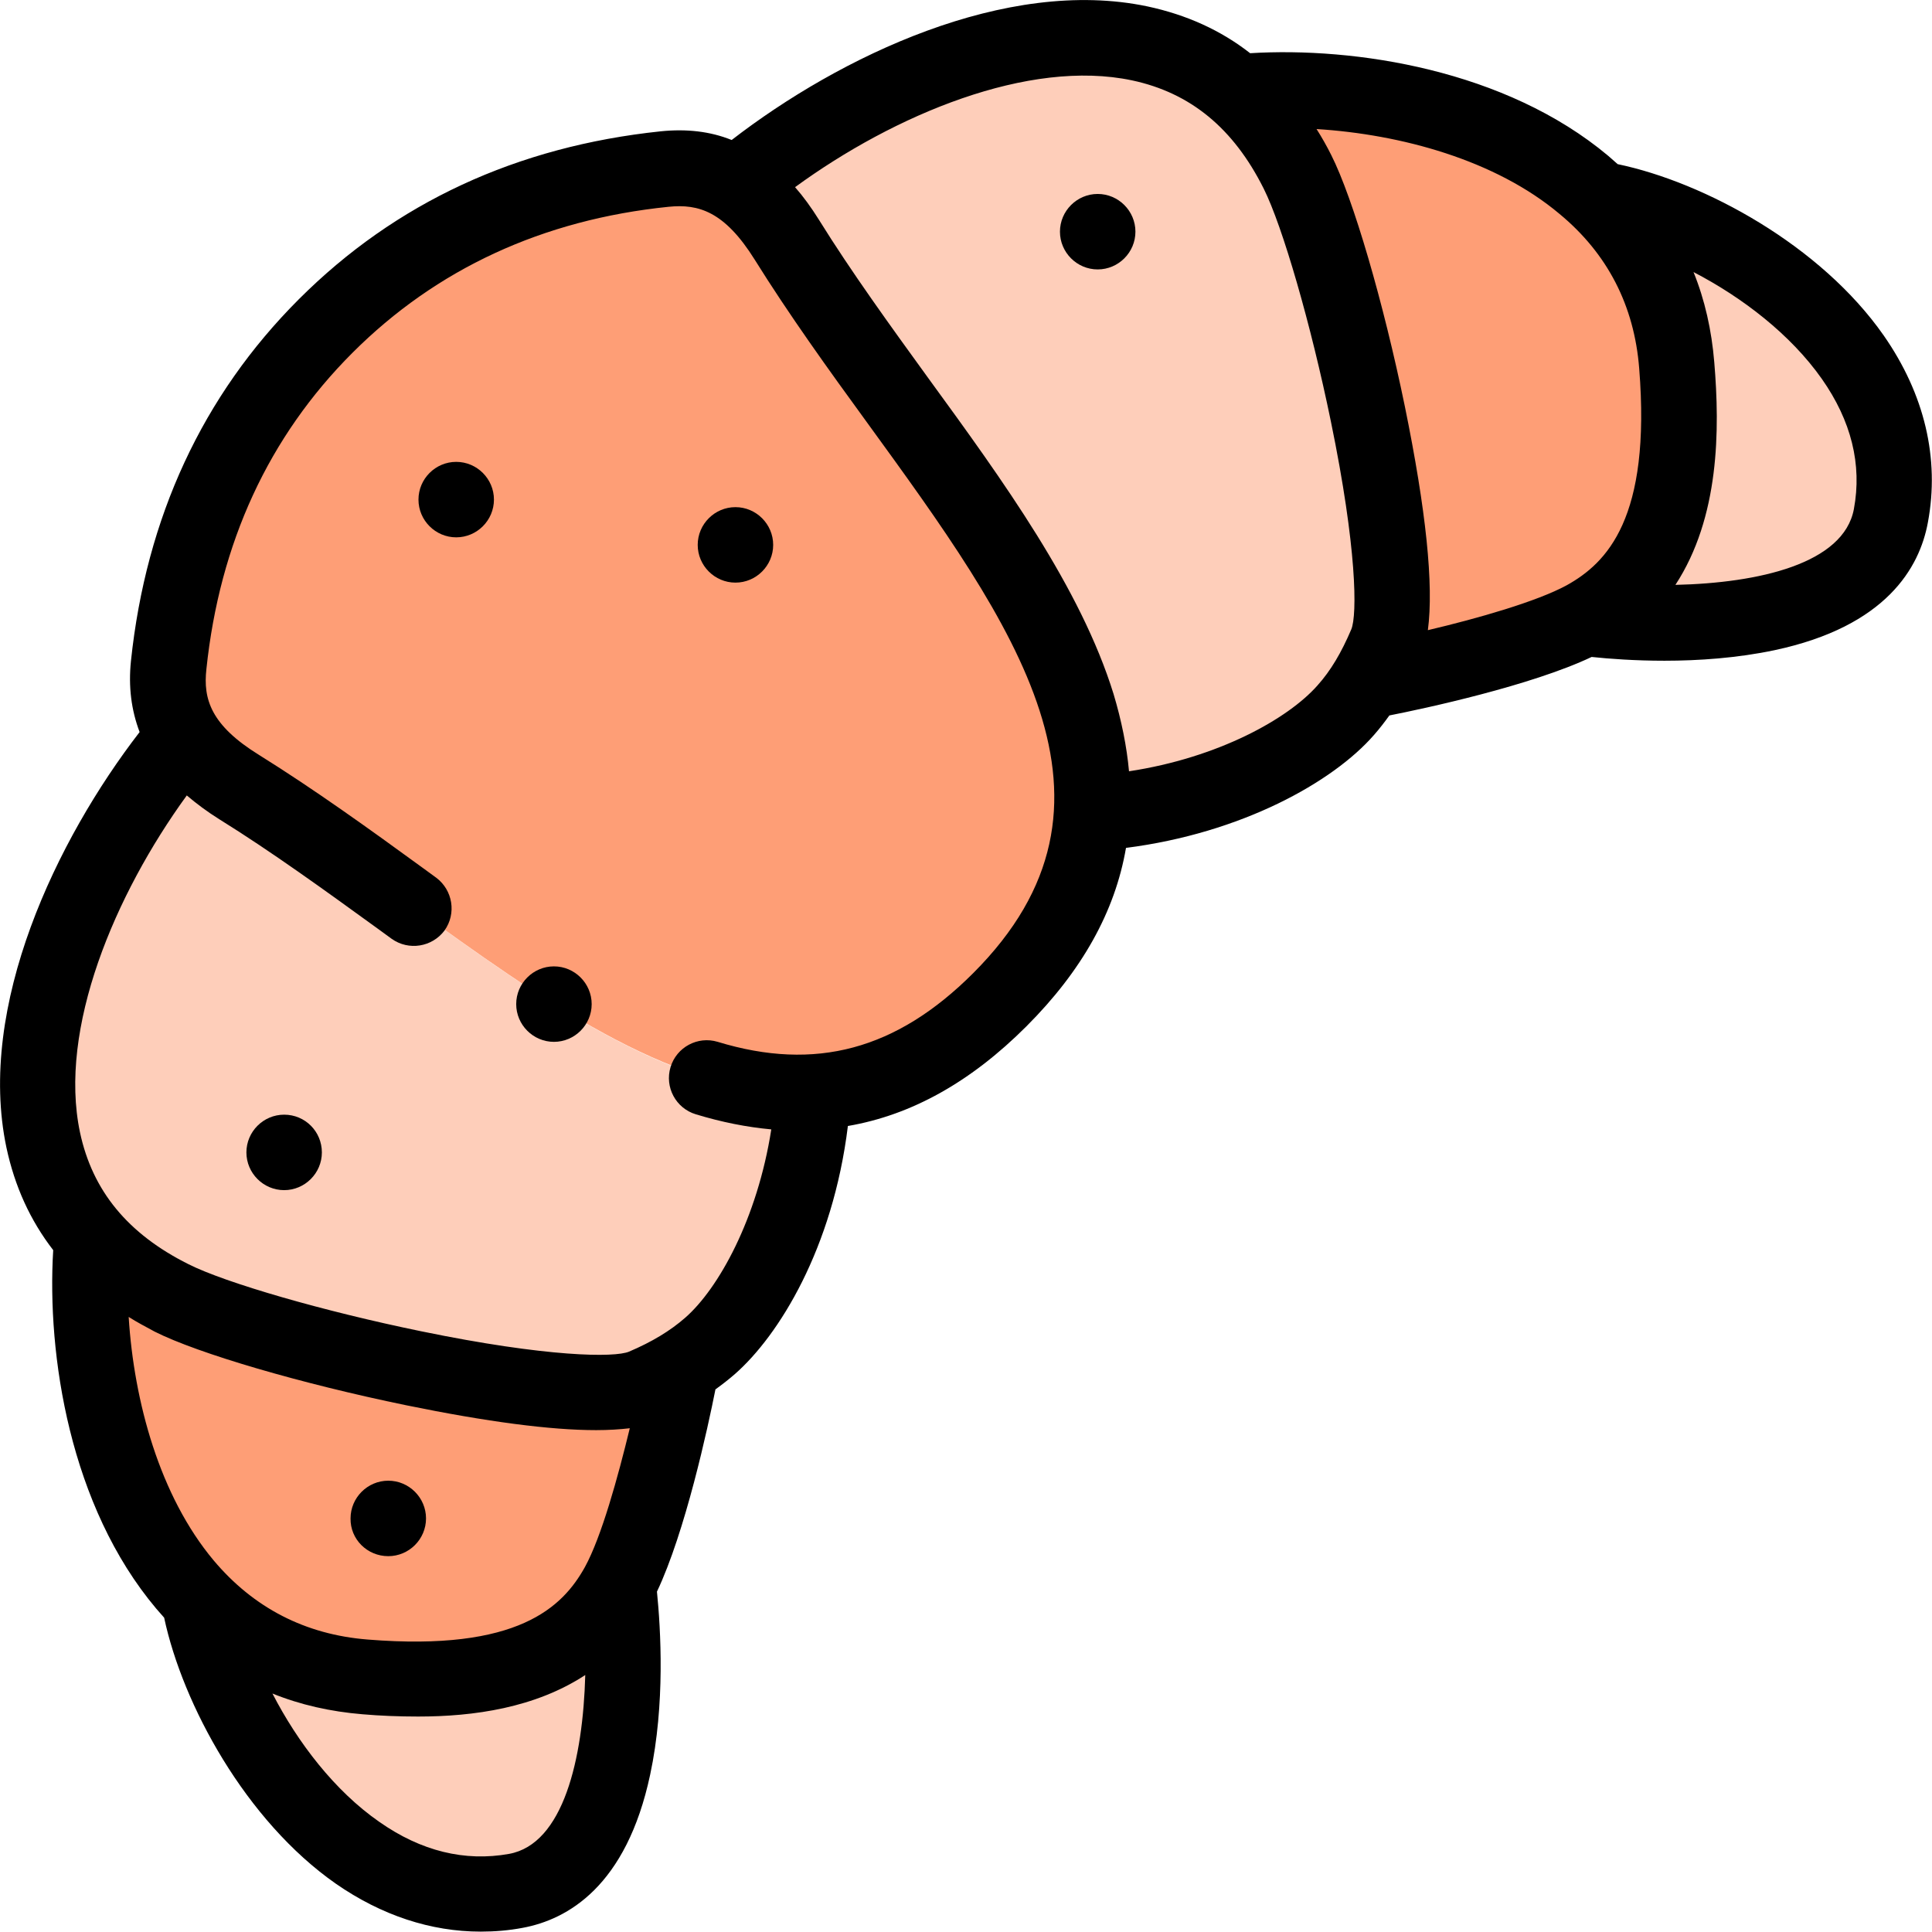
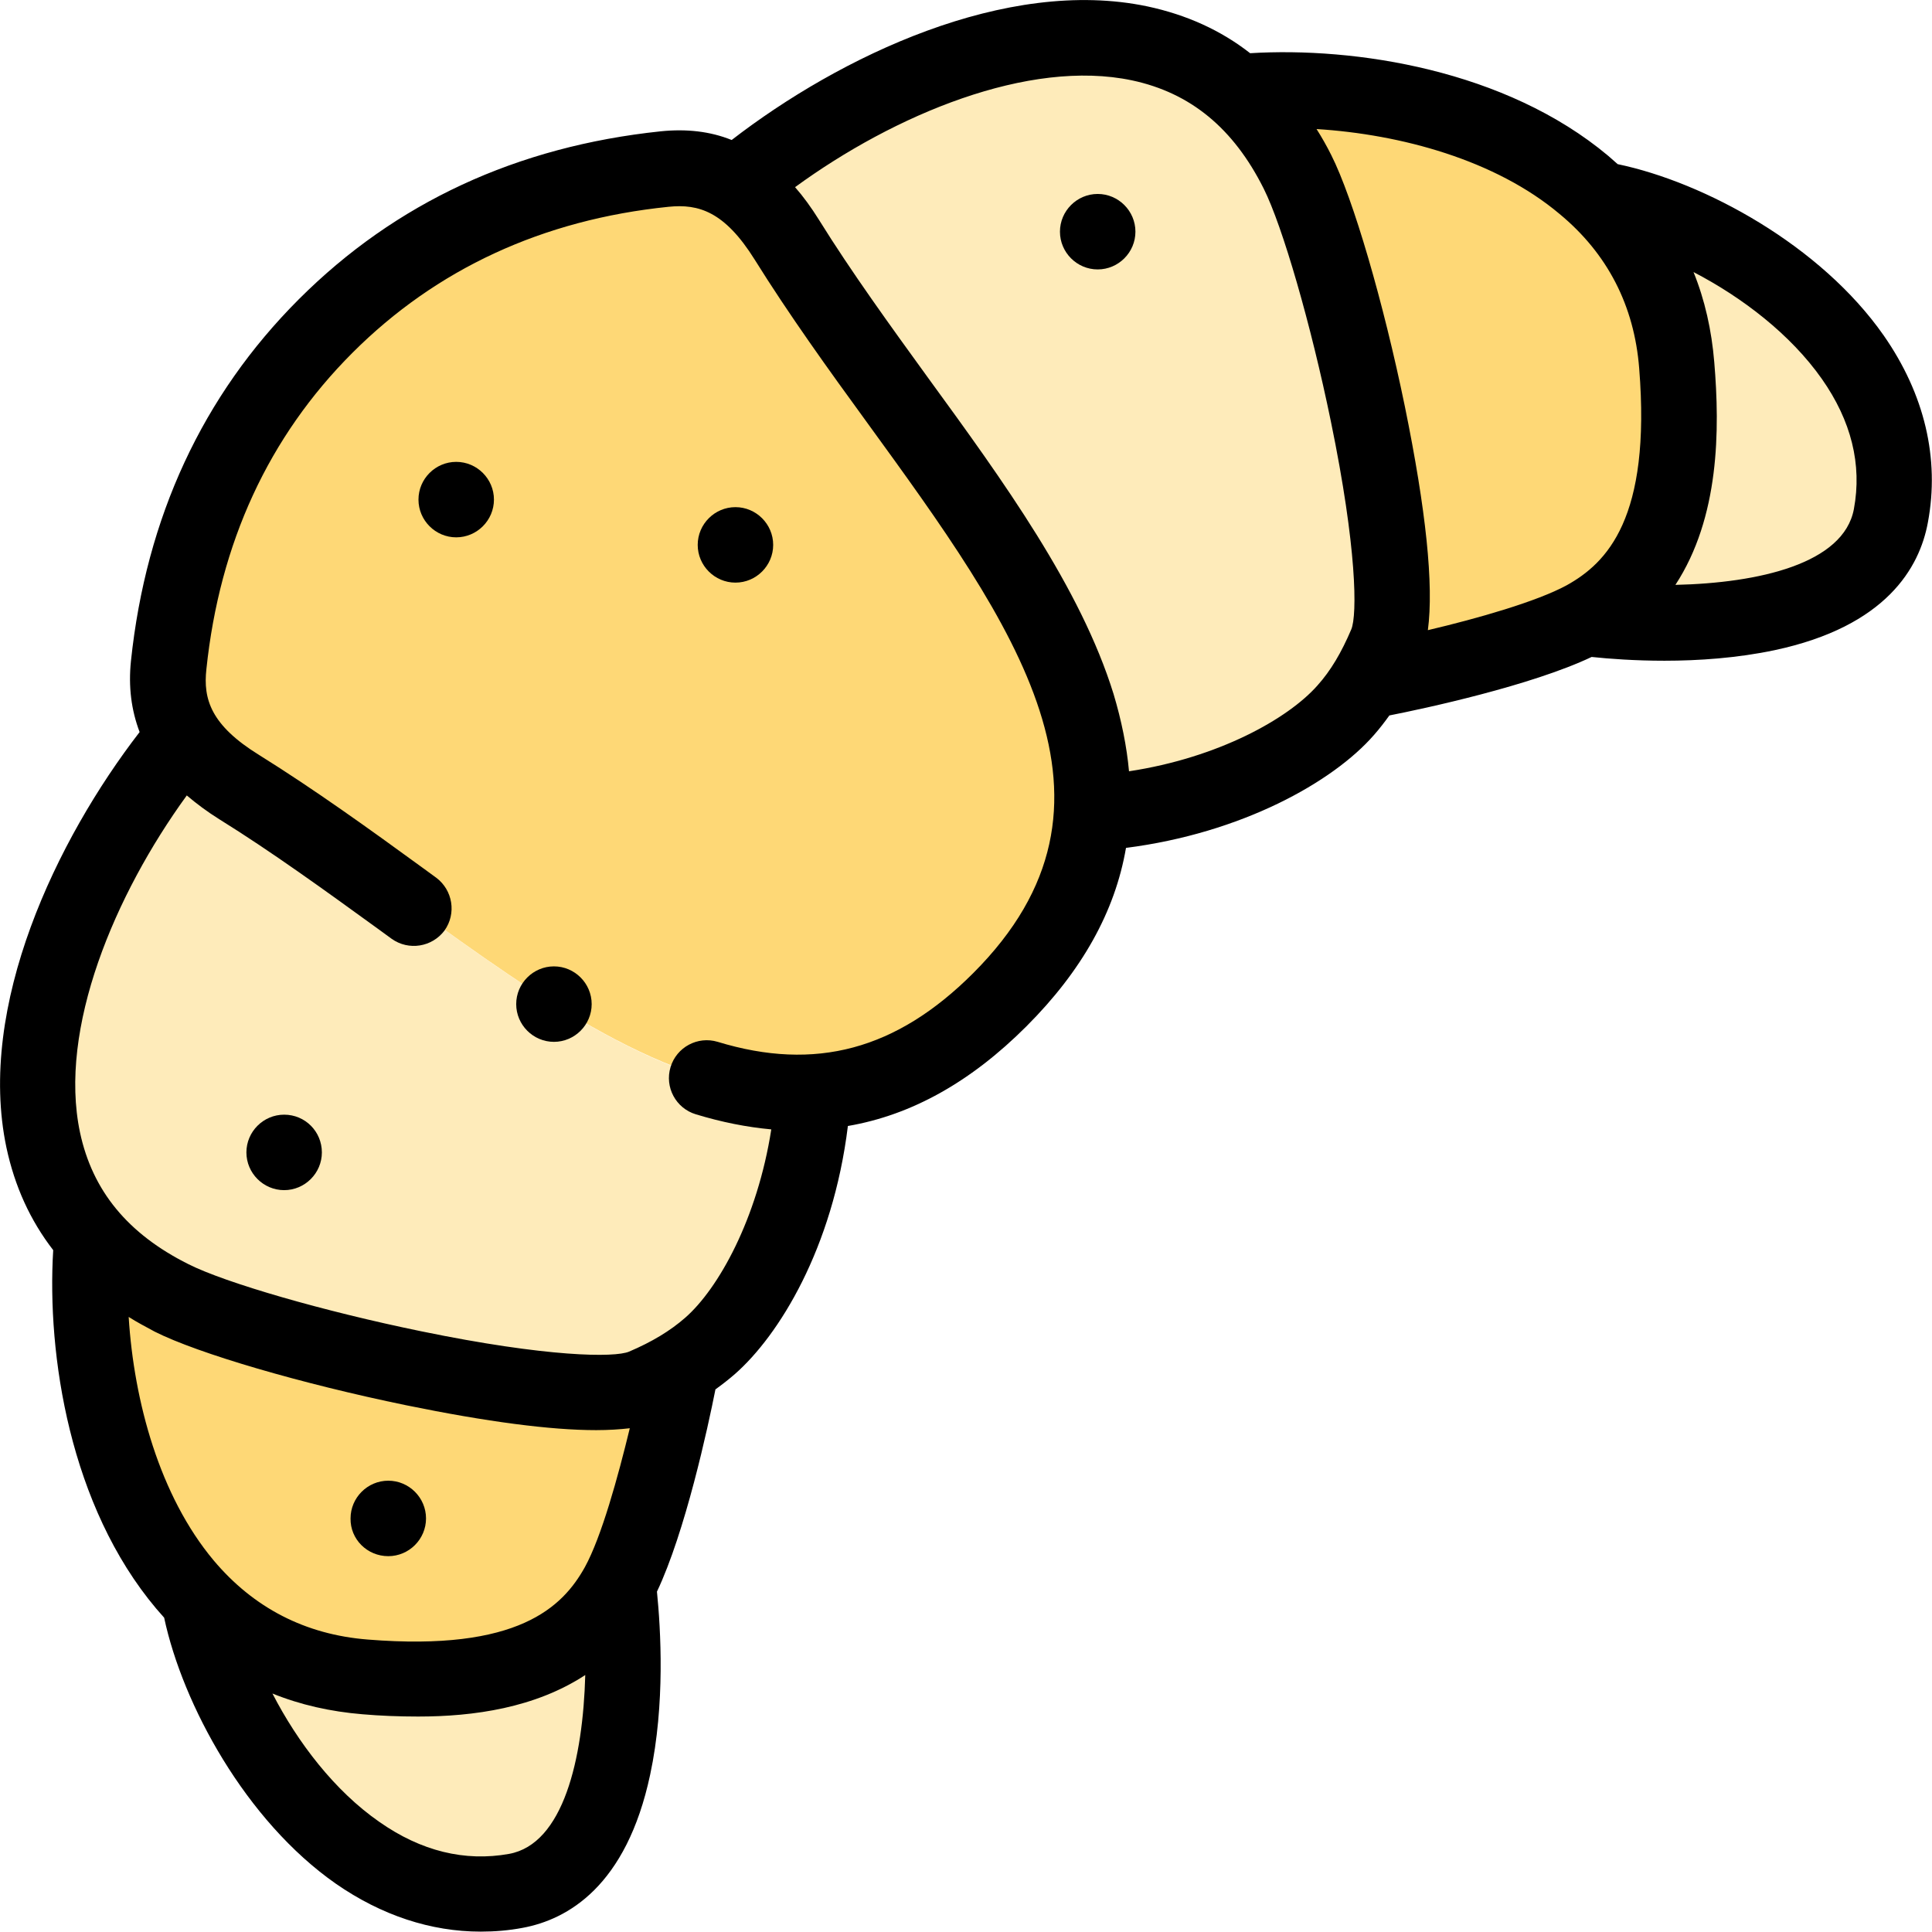
<svg xmlns="http://www.w3.org/2000/svg" version="1.1" id="Layer_1" x="0px" y="0px" viewBox="0 0 512 512" style="enable-background:new 0 0 512 512;" xml:space="preserve">
  <style type="text/css">
- 	.st0{opacity:0.5;fill-rule:evenodd;clip-rule:evenodd;fill:#FE9E76;}
- 	.st1{fill-rule:evenodd;clip-rule:evenodd;fill:#FE9E76;}
+ 	.st0{opacity:0.5;fill-rule:evenodd;clip-rule:evenodd;fill:#FED876;enable-background:new    ;}
+ 	.st1{fill-rule:evenodd;clip-rule:evenodd;fill:#FED876;}
</style>
  <g>
    <g>
      <path class="st0" d="M501.1,136.7c8.4-45.6-45.7-78.6-77.1-83.9c11.2,10.9,18.9,25.3,20.4,44c2.7,34-3.9,55.8-24.4,67    C445.9,166.9,495.7,166.3,501.1,136.7z" />
      <path class="st1" d="M420,163.8c20.4-11.2,27.1-33.1,24.4-67c-1.5-18.7-9.2-33.1-20.4-44c-25-24.4-67.2-31.1-96-28.4    c6,5.3,11.4,12.3,15.8,21.1c11,21.9,30.9,107.5,23.5,125.1c-1.4,3.3-3,6.6-5,9.9C365.7,180.1,404.2,172.5,420,163.8L420,163.8z" />
      <path class="st0" d="M367.3,170.6c7.4-17.6-12.5-103.2-23.5-125.1c-4.4-8.9-9.8-15.8-15.8-21.1C291.6-7.7,230,20,195.2,48.9    c5,3.2,9.3,8.2,13.3,14.6c32.5,52.4,83.9,103.1,81.1,152.1c32.4-2.2,57-15.9,67.1-27.4c2.2-2.5,4-5.1,5.6-7.7    C364.3,177.2,366,173.9,367.3,170.6z" />
      <path class="st0" d="M215.6,289.6c-49,2.8-99.8-48.6-152.1-81.1c-6.3-3.9-11.3-8.2-14.6-13.3C20,230-7.7,291.6,24.4,328    c5.3,6,12.3,11.4,21.1,15.8c21.9,11,107.5,30.9,125.1,23.5c3.3-1.4,6.6-3,9.9-5c2.6-1.6,5.2-3.5,7.7-5.6    C199.7,346.6,213.4,321.9,215.6,289.6L215.6,289.6z" />
      <path class="st1" d="M170.6,367.3c-17.6,7.4-103.2-12.5-125.1-23.5c-8.9-4.4-15.8-9.8-21.1-15.8c-2.7,28.7,4,71,28.4,96    c10.9,11.2,25.3,18.9,44,20.4c34,2.7,55.8-3.9,67-24.4c8.7-15.8,16.3-54.3,16.7-57.7C177.2,364.3,173.9,366,170.6,367.3z" />
      <path class="st0" d="M163.8,420c-11.2,20.4-33.1,27.1-67,24.4c-18.7-1.5-33.1-9.2-44-20.4c5.3,31.4,38.4,85.5,83.9,77.1    C166.3,495.7,166.9,445.9,163.8,420z" />
      <path class="st1" d="M265,265c-64.3,64.3-131.4-13-201.5-56.5c-13-8.1-20.2-17.6-18.7-32.3c3.3-32,15.2-63.5,41.6-89.8    s57.9-38.3,89.8-41.6c14.7-1.5,24.2,5.7,32.3,18.7C252,133.5,329.3,200.7,265,265z" />
    </g>
    <g>
-       <path d="M499.2,88.9c-16.7-23.9-47.5-40.6-70.5-45.4c-0.8-0.7-1.7-1.5-2.5-2.2c-27.2-22.8-67.1-28.9-94.9-27.2    C323.5,8,314.4,3.9,304.1,1.7C266.6-6.2,222.5,15,193.9,37.1c-5.7-2.3-12-3-18.8-2.3c-38.1,4-70.3,18.9-95.9,44.5    c-25.5,25.5-40.5,57.8-44.5,95.9c-0.7,6.8,0.1,13,2.3,18.8C15,222.5-6.2,266.6,1.7,304.1c2.2,10.3,6.3,19.3,12.4,27.2    c-1.7,27.8,4.4,67.8,27.3,95c0.7,0.8,1.4,1.6,2.1,2.4c4.9,23,21.6,53.8,45.5,70.5c12.1,8.4,25.2,12.7,38.4,12.7    c3.7,0,7.4-0.3,11.1-1c11.9-2.2,27.5-11,33.8-40.6c4-18.7,2.8-38.5,1.8-48.5c7.5-15.8,13.5-43.5,15.5-53.6    c1.8-1.3,3.6-2.7,5.2-4.1c11.6-10.2,25.9-33.2,29.9-65.7c16.9-2.9,32.6-11.7,47.3-26.4c14.7-14.7,23.5-30.4,26.4-47.3    c30.6-3.9,54.8-17.4,65.7-29.9c1.5-1.7,2.8-3.4,4.1-5.2c9.2-1.8,37.6-7.9,53.6-15.5c4.7,0.5,11.5,1,19.3,1c9,0,19.3-0.7,29.2-2.8    c29.6-6.3,38.4-21.9,40.6-33.8C514.1,121.5,510,104.4,499.2,88.9L499.2,88.9z M434.4,97.6c3.2,39.8-8.6,51.6-19.2,57.5    c-7.9,4.3-23.6,8.8-36.8,11.9c1.6-12-0.5-31.9-6.1-59.3c-5.7-27.7-13.7-55.1-19.5-66.6c-1.2-2.4-2.5-4.7-3.9-6.9    c22.4,1.4,47.4,8.2,64.4,22.5C426,67.2,433.1,81,434.4,97.6z M34.1,349c2.2,1.4,4.5,2.6,6.9,3.9c11.5,5.8,38.9,13.8,66.6,19.5    c21.5,4.4,38.3,6.6,50.4,6.6c3.3,0,6.3-0.2,8.9-0.5c-3.1,12.8-7.5,28.8-11.9,36.8c-5.9,10.6-17.7,22.4-57.5,19.2    c-16.6-1.3-30.3-8.4-40.9-21C42.3,396.4,35.5,371.4,34.1,349L34.1,349z M134.9,491.3c-11.7,2.1-23.3-0.7-34.4-8.5    c-11.8-8.2-21.6-21-28.3-34c7.4,3,15.4,4.8,23.9,5.5c4.6,0.4,9.6,0.6,14.7,0.6c14.8,0,31-2.3,44.3-11    C154.5,466.1,149.3,488.7,134.9,491.3z M257.9,257.9c-20.3,20.3-41.8,26.1-67.7,18.2c-5.3-1.6-10.9,1.4-12.5,6.7    c-1.6,5.3,1.4,10.9,6.7,12.5c6.9,2.1,13.5,3.4,20,4c-3.7,23.7-14,42.2-22.8,49.9c-4,3.5-8.8,6.4-14.9,9    c-3.8,1.6-21.6,1.5-55.1-5.4c-25.8-5.3-51.8-12.8-61.7-17.8c-16-8-25.4-19.4-28.7-34.9c-5.8-27.5,9.2-63,28.3-89.3    c2.6,2.2,5.4,4.3,8.6,6.3c14,8.7,28.2,19,42,29l3.7,2.7c4.5,3.2,10.7,2.2,14-2.2c3.2-4.5,2.2-10.7-2.2-14l-3.7-2.7    c-14-10.2-28.6-20.7-43.2-29.8c-12.8-7.9-14.9-14.8-14-22.8c3.5-33.4,16.5-61.6,38.7-83.8c22.2-22.2,50.4-35.3,83.8-38.7    c7.9-0.8,14.8,1.2,22.8,14c9.1,14.6,19.6,29.2,29.8,43.2C269.1,166.1,303,212.8,257.9,257.9L257.9,257.9z M299.2,204.4    c-0.6-6.6-2-13.5-4.1-20.5c-8.7-28.1-29.2-56.4-49.1-83.7c-10-13.8-20.3-28-29-42c-2-3.2-4.1-6.1-6.3-8.6    C237,30.4,272.6,15.5,300,21.3c15.5,3.3,26.9,12.7,34.9,28.7c5,10,12.5,35.9,17.8,61.7c6.9,33.5,7,51.3,5.4,55.1    c-2.6,6.1-5.4,10.9-9,14.9C341.3,190.5,322.9,200.8,299.2,204.4L299.2,204.4z M491.3,134.9c-2.7,14.5-25.2,19.6-47.3,20.1    c11.7-17.9,11.8-41.1,10.3-59c-0.7-8.5-2.5-16.5-5.5-23.9c12.9,6.7,25.7,16.5,34,28.3C490.6,111.5,493.5,123.1,491.3,134.9    L491.3,134.9z" />
+       <path d="M499.2,88.9c-16.7-23.9-47.5-40.6-70.5-45.4c-0.8-0.7-1.7-1.5-2.5-2.2c-27.2-22.8-67.1-28.9-94.9-27.2    C323.5,8,314.4,3.9,304.1,1.7C266.6-6.2,222.5,15,193.9,37.1c-5.7-2.3-12-3-18.8-2.3c-38.1,4-70.3,18.9-95.9,44.5    c-25.5,25.5-40.5,57.8-44.5,95.9c-0.7,6.8,0.1,13,2.3,18.8C15,222.5-6.2,266.6,1.7,304.1c2.2,10.3,6.3,19.3,12.4,27.2    c-1.7,27.8,4.4,67.8,27.3,95c0.7,0.8,1.4,1.6,2.1,2.4c4.9,23,21.6,53.8,45.5,70.5c12.1,8.4,25.2,12.7,38.4,12.7    c3.7,0,7.4-0.3,11.1-1c11.9-2.2,27.5-11,33.8-40.6c4-18.7,2.8-38.5,1.8-48.5c7.5-15.8,13.5-43.5,15.5-53.6    c1.8-1.3,3.6-2.7,5.2-4.1c11.6-10.2,25.9-33.2,29.9-65.7c16.9-2.9,32.6-11.7,47.3-26.4c14.7-14.7,23.5-30.4,26.4-47.3    c30.6-3.9,54.8-17.4,65.7-29.9c1.5-1.7,2.8-3.4,4.1-5.2c9.2-1.8,37.6-7.9,53.6-15.5c4.7,0.5,11.5,1,19.3,1c9,0,19.3-0.7,29.2-2.8    c29.6-6.3,38.4-21.9,40.6-33.8C514.1,121.5,510,104.4,499.2,88.9L499.2,88.9z M434.4,97.6c3.2,39.8-8.6,51.6-19.2,57.5    c-7.9,4.3-23.6,8.8-36.8,11.9c1.6-12-0.5-31.9-6.1-59.3c-5.7-27.7-13.7-55.1-19.5-66.6c-1.2-2.4-2.5-4.7-3.9-6.9    c22.4,1.4,47.4,8.2,64.4,22.5C426,67.2,433.1,81,434.4,97.6z M34.1,349c2.2,1.4,4.5,2.6,6.9,3.9c11.5,5.8,38.9,13.8,66.6,19.5    c21.5,4.4,38.3,6.6,50.4,6.6c3.3,0,6.3-0.2,8.9-0.5c-3.1,12.8-7.5,28.8-11.9,36.8c-5.9,10.6-17.7,22.4-57.5,19.2    c-16.6-1.3-30.3-8.4-40.9-21C42.3,396.4,35.5,371.4,34.1,349L34.1,349z M134.9,491.3c-11.7,2.1-23.3-0.7-34.4-8.5    c-11.8-8.2-21.6-21-28.3-34c7.4,3,15.4,4.8,23.9,5.5c4.6,0.4,9.6,0.6,14.7,0.6c14.8,0,31-2.3,44.3-11    C154.5,466.1,149.3,488.7,134.9,491.3z M257.9,257.9c-20.3,20.3-41.8,26.1-67.7,18.2c-5.3-1.6-10.9,1.4-12.5,6.7    c-1.6,5.3,1.4,10.9,6.7,12.5c6.9,2.1,13.5,3.4,20,4c-3.7,23.7-14,42.2-22.8,49.9c-4,3.5-8.8,6.4-14.9,9    c-3.8,1.6-21.6,1.5-55.1-5.4C85.8,347.5,59.8,340,49.9,335c-16-8-25.4-19.4-28.7-34.9c-5.8-27.5,9.2-63,28.3-89.3    c2.6,2.2,5.4,4.3,8.6,6.3c14,8.7,28.2,19,42,29l3.7,2.7c4.5,3.2,10.7,2.2,14-2.2c3.2-4.5,2.2-10.7-2.2-14l-3.7-2.7    c-14-10.2-28.6-20.7-43.2-29.8c-12.8-7.9-14.9-14.8-14-22.8c3.5-33.4,16.5-61.6,38.7-83.8s50.4-35.3,83.8-38.7    c7.9-0.8,14.8,1.2,22.8,14c9.1,14.6,19.6,29.2,29.8,43.2C269.1,166.1,303,212.8,257.9,257.9L257.9,257.9z M299.2,204.4    c-0.6-6.6-2-13.5-4.1-20.5c-8.7-28.1-29.2-56.4-49.1-83.7c-10-13.8-20.3-28-29-42c-2-3.2-4.1-6.1-6.3-8.6    C237,30.4,272.6,15.5,300,21.3c15.5,3.3,26.9,12.7,34.9,28.7c5,10,12.5,35.9,17.8,61.7c6.9,33.5,7,51.3,5.4,55.1    c-2.6,6.1-5.4,10.9-9,14.9C341.3,190.5,322.9,200.8,299.2,204.4L299.2,204.4z M491.3,134.9c-2.7,14.5-25.2,19.6-47.3,20.1    c11.7-17.9,11.8-41.1,10.3-59c-0.7-8.5-2.5-16.5-5.5-23.9c12.9,6.7,25.7,16.5,34,28.3C490.6,111.5,493.5,123.1,491.3,134.9    L491.3,134.9z" />
      <path d="M290.9,51.4L290.9,51.4c-5.5,0-10,4.5-10,10s4.5,10,10,10s10-4.5,10-10S296.4,51.4,290.9,51.4z" />
-       <path d="M194.9,134.4L194.9,134.4c-5.5,0-10,4.5-10,10c0,5.5,4.5,10,10,10c5.5,0,10-4.5,10-10    C204.9,138.9,200.4,134.4,194.9,134.4z" />
+       <path d="M194.9,134.4L194.9,134.4c-5.5,0-10,4.5-10,10s4.5,10,10,10s10-4.5,10-10S200.4,134.4,194.9,134.4z" />
      <path d="M120.9,122.4L120.9,122.4c-5.5,0-10,4.5-10,10c0,5.5,4.5,10,10,10s10-4.5,10-10C130.9,126.9,126.4,122.4,120.9,122.4    L120.9,122.4z" />
      <path d="M75.3,295.4L75.3,295.4c-5.5,0-10,4.5-10,10s4.5,10,10,10s10-4.5,10-10S80.9,295.4,75.3,295.4z" />
-       <path d="M102.9,412.4c5.5,0,10-4.5,10-10c0-5.5-4.5-10-10-10h0c-5.5,0-10,4.5-10,10C92.8,407.9,97.3,412.4,102.9,412.4z" />
-       <path d="M146.8,256.1L146.8,256.1c-5.5,0-10,4.5-10,10s4.5,10,10,10c5.5,0,10-4.5,10-10S152.3,256.1,146.8,256.1z" />
+       <path d="M102.9,412.4c5.5,0,10-4.5,10-10s-4.5-10-10-10l0,0c-5.5,0-10,4.5-10,10C92.8,407.9,97.3,412.4,102.9,412.4z" />
+       <path d="M146.8,256.1L146.8,256.1c-5.5,0-10,4.5-10,10s4.5,10,10,10s10-4.5,10-10S152.3,256.1,146.8,256.1z" />
    </g>
  </g>
</svg>
